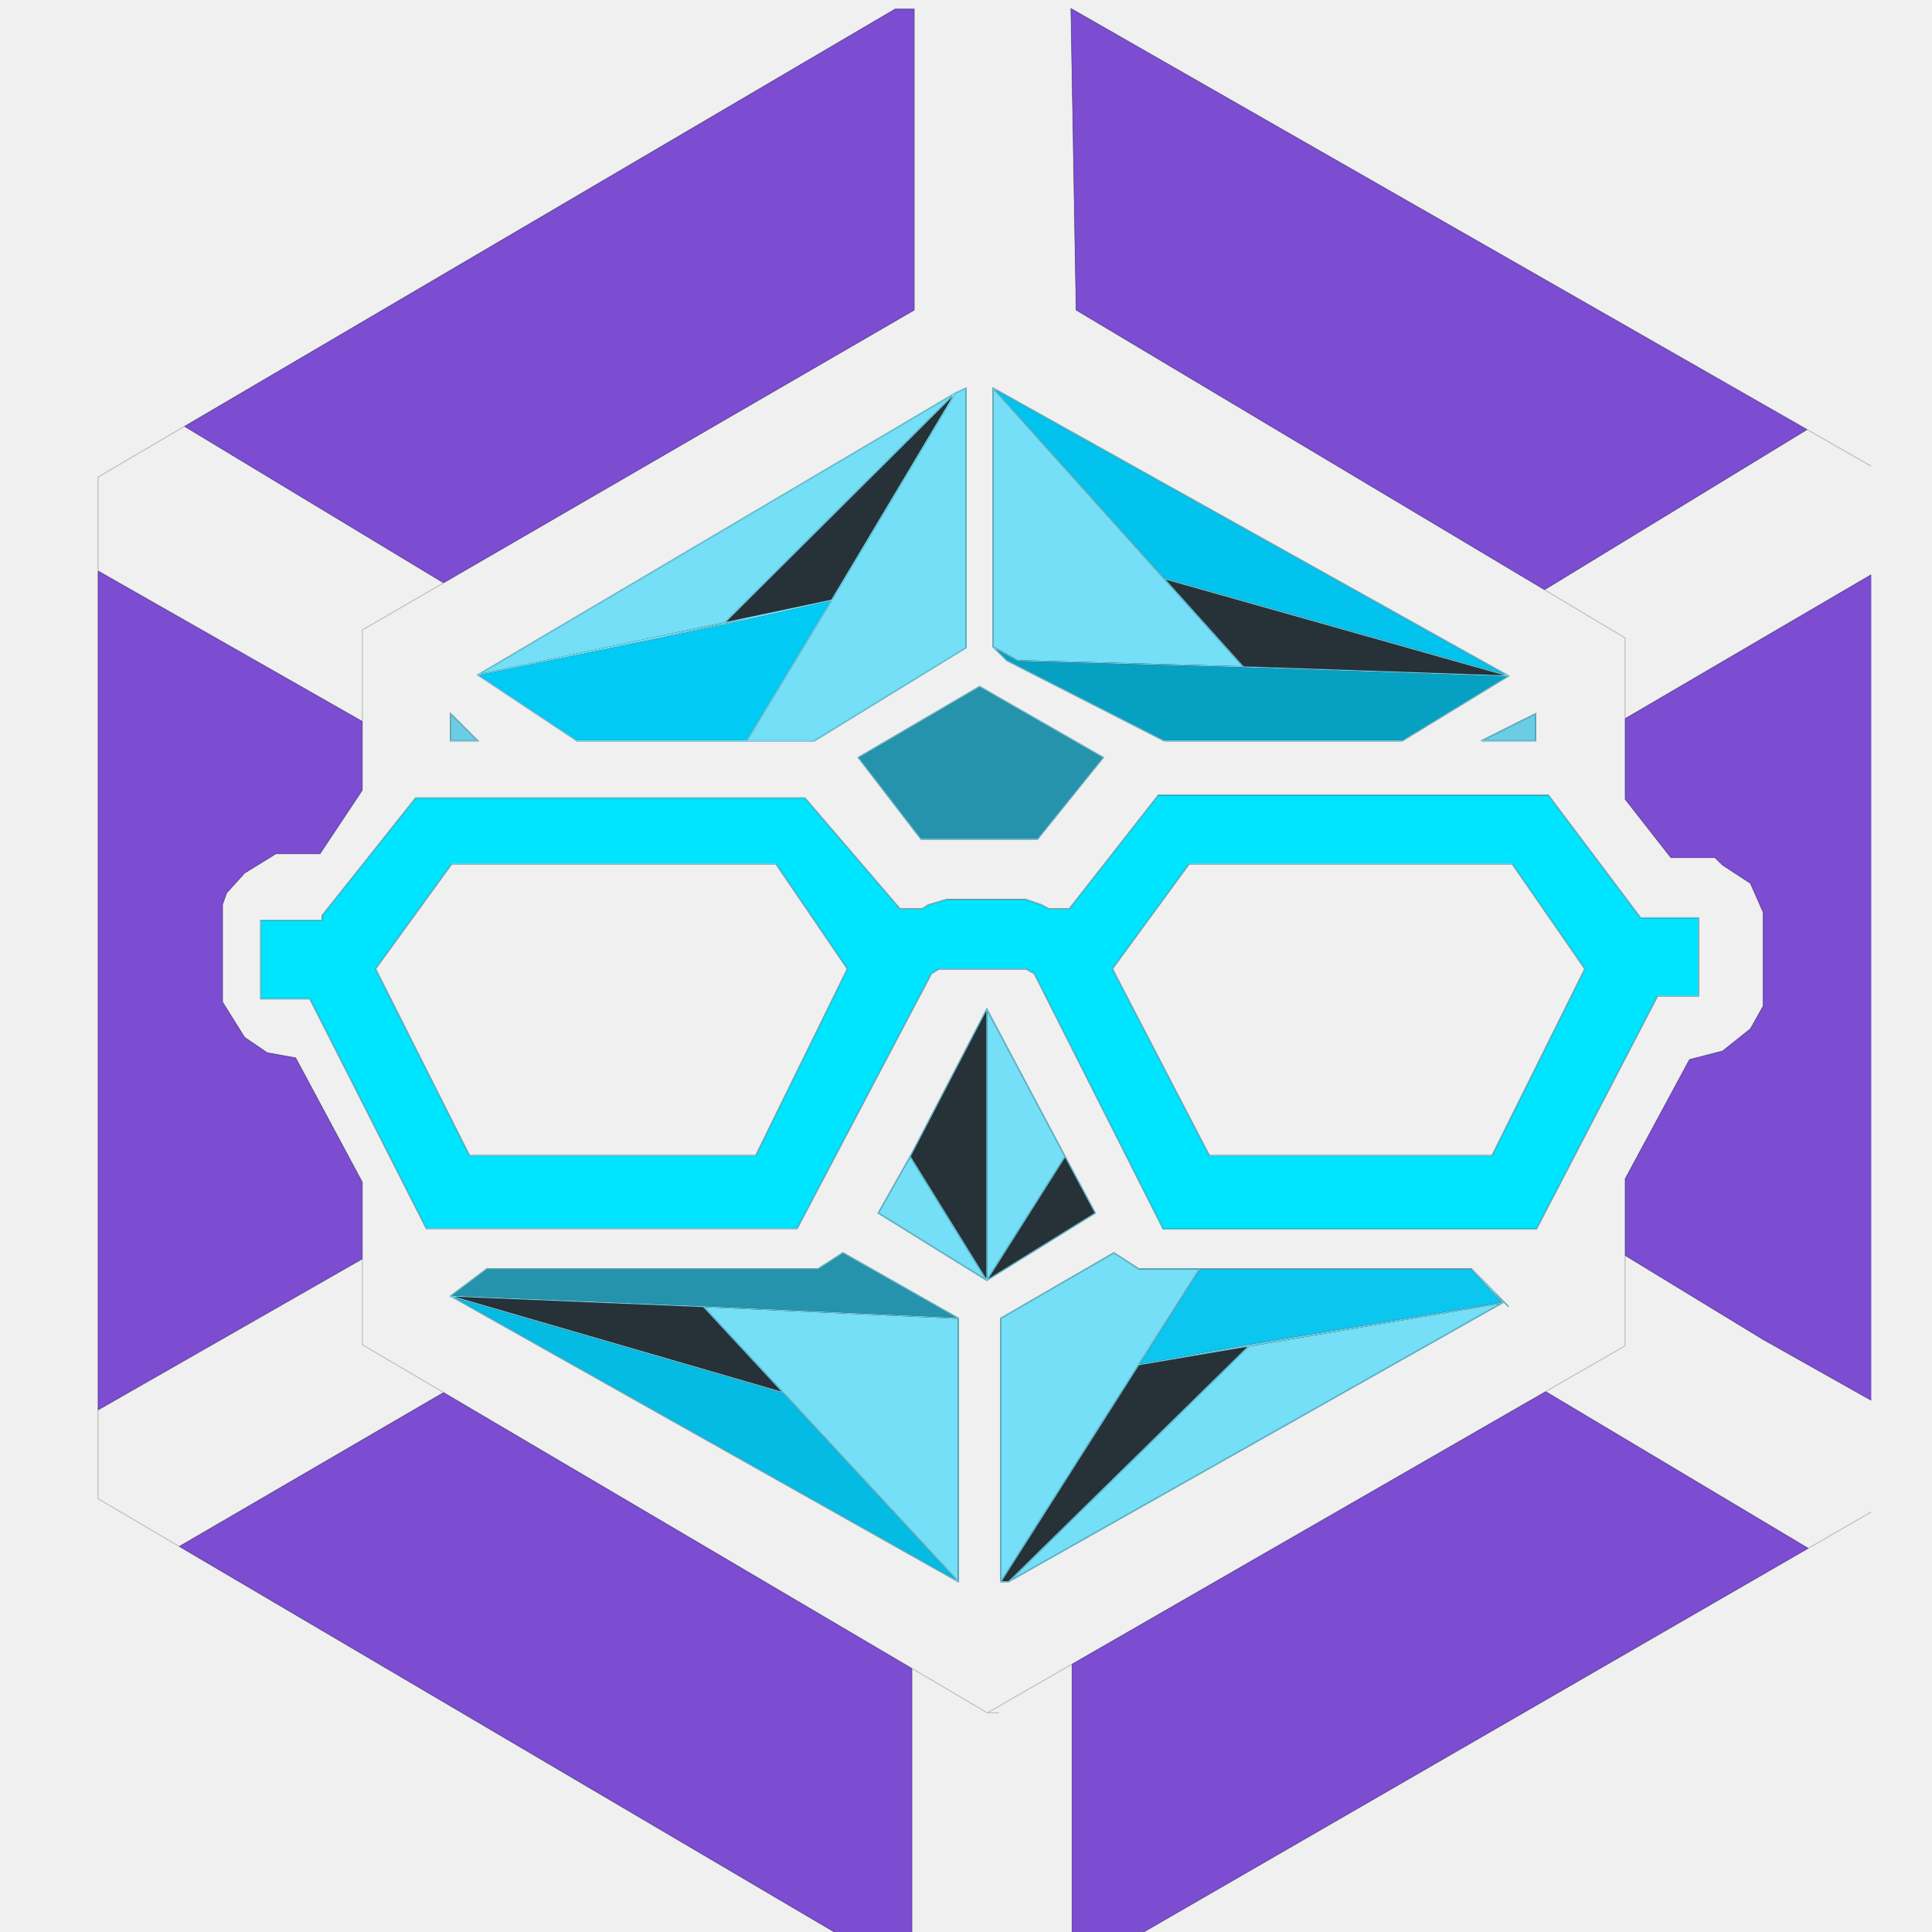
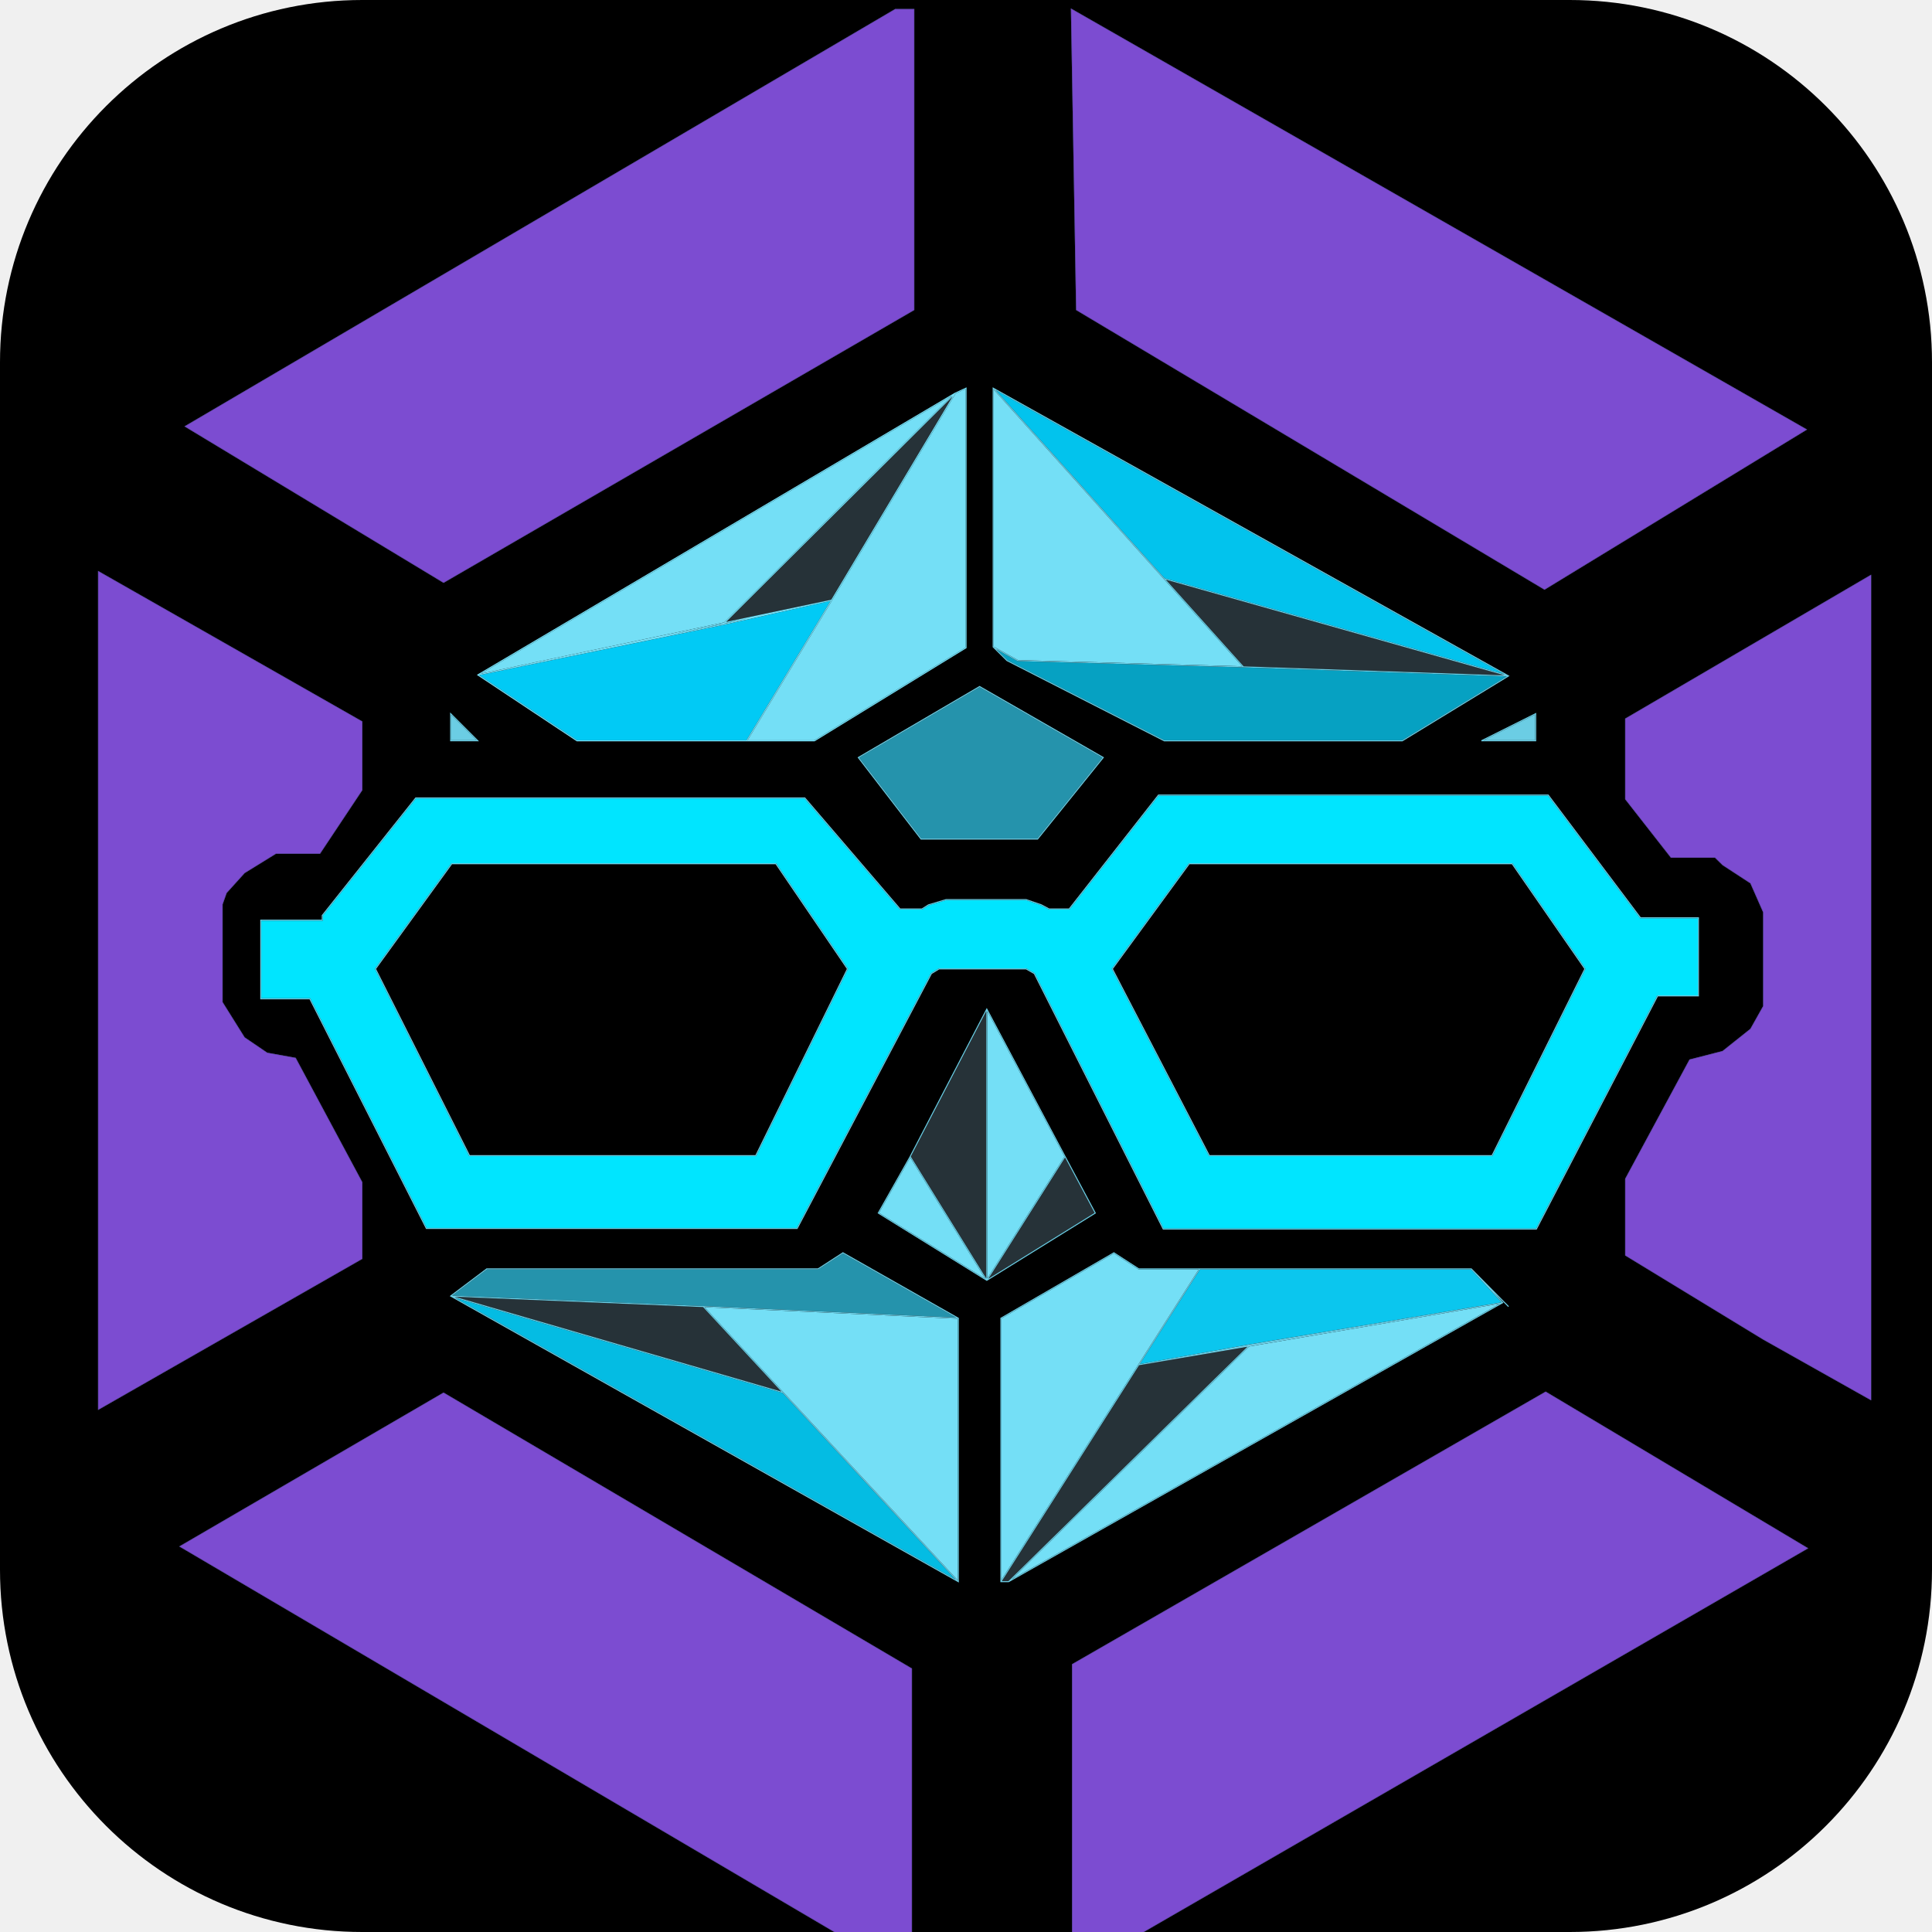
<svg xmlns="http://www.w3.org/2000/svg" width="128" height="128" viewBox="0 0 128 128" fill="none">
-   <g clip-path="url(#clip1_1_58)">
-     <path fill-rule="evenodd" clip-rule="evenodd" d="M48.001 41.261L31.654 44.714L47.885 41.377L55.094 39.763L48.001 41.261Z" fill="#6AD0E0" />
-     <path d="M63.285 26.046L31.654 44.714L48.001 41.261L63.285 26.046Z" fill="#74DFF6" />
-     <path d="M63.285 26.046L55.094 39.763L49.47 49.079H53.962L64.002 42.917V25.716L63.285 26.046Z" fill="#74DFF6" />
-     <path d="M47.885 41.377L31.654 44.714L38.222 49.079H49.47L55.094 39.763L47.885 41.377Z" fill="#01CAF5" />
-     <path d="M55.094 39.763L63.285 26.046L48.001 41.261L55.094 39.763Z" fill="#263238" />
-     <path d="M49.47 49.079H38.222L31.654 44.714L63.285 26.046L64.002 25.716V42.917L53.962 49.079H49.47ZM55.094 39.763L47.885 41.377L31.654 44.714M31.654 44.714L48.001 41.261M49.47 49.079L55.094 39.763L63.285 26.046M63.285 26.046L48.001 41.261M47.885 41.377L48.001 41.261M55.094 39.763L48.001 41.261" stroke="black" stroke-width="0.068" />
-     <path d="M49.47 49.079H38.222L31.654 44.714L63.285 26.046L64.002 25.716V42.917L53.962 49.079H49.47ZM55.094 39.763L47.885 41.377L31.654 44.714M31.654 44.714L48.001 41.261M49.47 49.079L55.094 39.763L63.285 26.046M63.285 26.046L48.001 41.261M47.885 41.377L48.001 41.261M55.094 39.763L48.001 41.261" stroke="#74DFF6" stroke-width="0.068" />
-     <path fill-rule="evenodd" clip-rule="evenodd" d="M27.542 52.867L21.351 60.65V60.961H17.277V66.175H20.529L28.247 81.388H52.814L61.708 64.502L62.217 64.19H67.977L68.525 64.502L77.067 81.427H101.79L109.822 65.98H112.525V60.805H108.686L102.573 52.673H76.753L70.837 60.221H69.505L68.995 59.949L67.977 59.599H66.292H62.687L61.512 59.949L61.081 60.221H59.631L53.323 52.867H27.542ZM73.697 64.19L78.791 57.225H100.183L105.003 64.19L98.851 76.564H89.487H80.123L73.697 64.19ZM29.932 57.225L24.878 64.19L31.107 76.564H50.071L56.144 64.19L51.403 57.225H29.932Z" fill="#00E5FF" />
-     <path fill-rule="evenodd" clip-rule="evenodd" d="M27.542 52.867L21.351 60.65V60.961H17.277V66.175H20.529L28.247 81.388H52.814L61.708 64.502L62.217 64.19H67.977L68.525 64.502L77.067 81.427H101.79L109.822 65.98H112.525V60.805H108.686L102.573 52.673H76.753L70.837 60.221H69.505L68.995 59.949L67.977 59.599H66.292H62.687L61.512 59.949L61.081 60.221H59.631L53.323 52.867H27.542ZM73.697 64.19L78.791 57.225H100.183L105.003 64.19L98.851 76.564H89.487H80.123L73.697 64.19ZM29.932 57.225L24.878 64.19L31.107 76.564H50.071L56.144 64.19L51.403 57.225H29.932Z" stroke="black" stroke-width="0.068" />
-     <path fill-rule="evenodd" clip-rule="evenodd" d="M27.542 52.867L21.351 60.65V60.961H17.277V66.175H20.529L28.247 81.388H52.814L61.708 64.502L62.217 64.19H67.977L68.525 64.502L77.067 81.427H101.79L109.822 65.98H112.525V60.805H108.686L102.573 52.673H76.753L70.837 60.221H69.505L68.995 59.949L67.977 59.599H66.292H62.687L61.512 59.949L61.081 60.221H59.631L53.323 52.867H27.542ZM73.697 64.19L78.791 57.225H100.183L105.003 64.19L98.851 76.564H89.487H80.123L73.697 64.19ZM29.932 57.225L24.878 64.19L31.107 76.564H50.071L56.144 64.19L51.403 57.225H29.932Z" stroke="#6BCDE4" stroke-width="0.068" />
-     <path fill-rule="evenodd" clip-rule="evenodd" d="M60.576 20.544V0.593H59.308L12.217 28.249L29.386 38.619L60.576 20.544ZM6.494 37.821V93.418L24.009 83.406V78.324L19.592 70.08L17.709 69.742L16.212 68.725L14.752 66.391V59.917L15.021 59.164L16.212 57.847L18.286 56.567H21.205L24.009 52.351V47.796C17.169 43.901 13.334 41.717 6.494 37.821ZM60.422 131.035L11.871 102.456L29.386 92.257L60.422 110.54V131.035ZM71.023 130.75L119.805 102.578L102.405 92.193L71.023 110.254V130.75ZM125.105 93.418V37.407L107.667 47.608V52.953L110.701 56.83H113.621L114.12 57.32L115.964 58.524L116.809 60.444V66.655L115.964 68.161L114.12 69.629L111.931 70.193L107.667 78.098V83.18L116.809 88.751L125.105 93.418ZM70.947 0.556L119.728 28.459L102.328 39.075L71.292 20.544L70.947 0.556Z" fill="#3E7484" />
-     <path fill-rule="evenodd" clip-rule="evenodd" d="M60.576 20.544V0.593H59.308L12.217 28.249L29.386 38.619L60.576 20.544ZM6.494 37.821V93.418L24.009 83.406V78.324L19.592 70.08L17.709 69.742L16.212 68.725L14.752 66.391V59.917L15.021 59.164L16.212 57.847L18.286 56.567H21.205L24.009 52.351V47.796C17.169 43.901 13.334 41.717 6.494 37.821ZM60.422 131.035L11.871 102.456L29.386 92.257L60.422 110.54V131.035ZM71.023 130.75L119.805 102.578L102.405 92.193L71.023 110.254V130.75ZM125.105 93.418V37.407L107.667 47.608V52.953L110.701 56.83H113.621L114.12 57.32L115.964 58.524L116.809 60.444V66.655L115.964 68.161L114.12 69.629L111.931 70.193L107.667 78.098V83.18L116.809 88.751L125.105 93.418ZM70.947 0.556L119.728 28.459L102.328 39.075L71.292 20.544L70.947 0.556Z" fill="#7C4CD1" />
-     <path d="M66.184 113.481H65.415L60.422 110.54L29.386 92.257M65.415 113.481L71.023 110.254M12.217 28.249L6.494 31.61V37.821M24.009 47.796V41.736L29.386 38.619L60.576 20.544V0.593H59.308L12.217 28.249M12.217 28.249L29.386 38.619M24.009 47.796V52.351L21.205 56.567H18.286L16.212 57.847L15.021 59.164L14.752 59.917V66.391L16.212 68.725L17.709 69.742L19.592 70.08L24.009 78.324V83.406M24.009 47.796C17.169 43.901 13.334 41.717 6.494 37.821M6.494 37.821V93.418M60.422 131.035L11.871 102.456L6.494 99.29V93.418M6.494 93.418L24.009 83.406M24.009 83.406V89.09L29.386 92.257M29.386 92.257L11.871 102.456M60.422 110.54V131.035M125.105 93.418V99.516L119.805 102.578L71.023 130.75L66.184 133.545H64.686L60.422 131.035M71.023 130.75V110.254M71.023 110.254L102.405 92.193M102.405 92.193L107.667 89.165V83.18M102.405 92.193L119.805 102.578M125.105 93.418V37.407M125.105 93.418L116.809 88.751L107.667 83.18M107.667 83.18V78.098L111.931 70.193L114.12 69.629L115.964 68.161L116.809 66.655V60.444L115.964 58.524L114.12 57.32L113.621 56.83H110.701L107.667 52.953V47.608M107.667 47.608V42.263L102.328 39.075M107.667 47.608L125.105 37.407M102.328 39.075L71.292 20.544L70.947 0.556L119.728 28.459L125.105 31.535V37.407M119.728 28.459L102.328 39.075" stroke="black" stroke-opacity="0.2" stroke-width="0.068" />
-     <path d="M65.377 84.824L60.302 76.624L58.188 80.368L65.377 84.824Z" fill="#74DFF6" />
-     <path d="M65.377 66.852V84.824L70.566 76.624L65.377 66.852Z" fill="#74DFF6" />
-     <path d="M65.377 84.824V66.852L60.302 76.624L65.377 84.824Z" fill="#263238" />
-     <path d="M70.566 76.624L65.377 84.824L72.565 80.368L70.566 76.624Z" fill="#263238" />
-     <path d="M65.377 66.852V84.824M60.302 76.624L65.377 66.852L70.566 76.624M65.377 84.824L70.566 76.624M60.302 76.624L58.188 80.368L65.377 84.824L72.565 80.368L70.566 76.624M65.377 84.824L60.302 76.624" stroke="black" stroke-width="0.068" />
-     <path d="M65.377 66.852V84.824M60.302 76.624L65.377 66.852L70.566 76.624M65.377 84.824L70.566 76.624M60.302 76.624L58.188 80.368L65.377 84.824L72.565 80.368L70.566 76.624M65.377 84.824L60.302 76.624" stroke="#6BCDE4" stroke-width="0.068" />
-     <path d="M29.857 49.077V47.281L31.653 49.077H29.857Z" fill="#6BCDE4" />
-     <path d="M29.857 49.077V47.281L31.653 49.077H29.857Z" fill="#6BCDE4" />
-     <path d="M29.857 49.077V47.281L31.653 49.077H29.857Z" stroke="black" stroke-width="0.068" />
-     <path d="M29.857 49.077V47.281L31.653 49.077H29.857Z" stroke="#6BCDE4" stroke-width="0.068" />
-     <path d="M101.743 49.078V47.281L98.148 49.078H101.743Z" fill="#6BCDE4" />
-     <path d="M101.743 49.078V47.281L98.148 49.078H101.743Z" fill="#6BCDE4" />
-     <path d="M101.743 49.078V47.281L98.148 49.078H101.743Z" stroke="black" stroke-width="0.068" />
-     <path d="M101.743 49.078V47.281L98.148 49.078H101.743Z" stroke="#6BCDE4" stroke-width="0.068" />
-     <path d="M67.429 43.765L82.376 44.18L77.132 38.339L65.8 25.716V42.861L67.429 43.765Z" fill="#74DFF6" />
-     <path d="M99.945 44.783L65.8 25.716L77.132 38.339L99.945 44.783Z" fill="#02C3ED" />
-     <path d="M82.376 44.18L67.429 43.765L65.8 42.861L66.714 43.765L77.132 49.079H92.909L99.945 44.783L82.376 44.18Z" fill="#06A1C2" />
-     <path d="M82.376 44.18L99.945 44.783L77.132 38.339L82.376 44.18Z" fill="#263238" />
-     <path d="M99.945 44.783L92.909 49.079H77.132L66.714 43.765L65.8 42.861V25.716L99.945 44.783ZM65.8 25.716L77.132 38.339M82.376 44.18L67.429 43.765L65.8 42.861M82.376 44.18L99.945 44.783M82.376 44.18L77.132 38.339M99.945 44.783L77.132 38.339" stroke="black" stroke-width="0.068" />
-     <path d="M99.945 44.783L92.909 49.079H77.132L66.714 43.765L65.8 42.861V25.716L99.945 44.783ZM65.8 25.716L77.132 38.339M82.376 44.18L67.429 43.765L65.8 42.861M82.376 44.18L99.945 44.783M82.376 44.18L77.132 38.339M99.945 44.783L77.132 38.339" stroke="#6BCDE4" stroke-width="0.068" />
-     <path d="M75.446 90.419L66.312 104.79H66.822L82.739 89.175L75.446 90.419Z" fill="#263238" />
-     <path d="M66.822 104.79L99.553 86.307L82.739 89.175L66.822 104.79Z" fill="#74DFF6" />
-     <path d="M75.446 84.066L73.799 83L66.312 87.336V104.79L75.446 90.419L79.483 84.066H75.446Z" fill="#74DFF6" />
-     <path d="M79.483 84.066L75.446 90.419L82.815 89.1L99.553 86.307L97.476 84.066H79.483Z" fill="#0BC6EE" />
-     <path d="M63.49 104.79V87.336L46.595 86.565L51.875 92.26L63.49 104.79Z" fill="#74DFF6" />
-     <path d="M46.595 86.565L29.857 85.866L51.875 92.26L46.595 86.565Z" fill="#263238" />
-     <path d="M29.857 85.866L63.49 104.79L51.875 92.26L29.857 85.866Z" fill="#04BCE3" />
-     <path d="M32.248 84.066L29.857 85.866L46.595 86.565L63.49 87.336L55.846 83L54.2 84.066H32.248Z" fill="#2593AC" />
-     <path d="M56.865 50.187L64.901 45.484L73.094 50.187L68.743 55.589H61.02L56.865 50.187Z" fill="#2593AC" />
-     <path d="M97.476 84.066L99.553 86.307L66.822 104.79H66.312V87.336L73.799 83L75.446 84.066H79.483M66.312 104.79L75.446 90.419L79.483 84.066M99.945 86.565L97.476 84.066H79.483M99.553 86.307L82.815 89.1L75.446 90.419M75.446 90.419L82.739 89.175M82.815 89.1L82.739 89.175M66.822 104.79L82.739 89.175M99.553 86.307L82.739 89.175M63.49 104.79V87.336L55.846 83L54.2 84.066H32.248L29.857 85.866L63.49 104.79ZM63.49 87.336L46.595 86.565L29.857 85.866M29.857 85.866L51.875 92.26M46.595 86.565L51.875 92.26L63.49 104.79M56.865 50.187L64.901 45.484L73.094 50.187L68.743 55.589H61.02L56.865 50.187Z" stroke="black" stroke-width="0.068" />
-     <path d="M97.476 84.066L99.553 86.307L66.822 104.79H66.312V87.336L73.799 83L75.446 84.066H79.483M66.312 104.79L75.446 90.419L79.483 84.066M99.945 86.565L97.476 84.066H79.483M99.553 86.307L82.815 89.1L75.446 90.419M75.446 90.419L82.739 89.175M82.815 89.1L82.739 89.175M66.822 104.79L82.739 89.175M99.553 86.307L82.739 89.175M63.49 104.79V87.336L55.846 83L54.2 84.066H32.248L29.857 85.866L63.49 104.79ZM63.49 87.336L46.595 86.565L29.857 85.866M29.857 85.866L51.875 92.26M46.595 86.565L51.875 92.26L63.49 104.79M56.865 50.187L64.901 45.484L73.094 50.187L68.743 55.589H61.02L56.865 50.187Z" stroke="#6BCDE4" stroke-width="0.068" />
+   <g clip-path="url(#clip0_1_58)">
+     <rect width="128" height="128" rx="24" fill="black" />
+     <g clip-path="url(#clip1_1_58)">
+       <path fill-rule="evenodd" clip-rule="evenodd" d="M48.001 41.261L31.654 44.714L47.885 41.377L55.094 39.763L48.001 41.261Z" fill="#6AD0E0" />
+       <path d="M63.285 26.046L31.654 44.714L48.001 41.261L63.285 26.046Z" fill="#74DFF6" />
+       <path d="M63.285 26.046L55.094 39.763L49.47 49.079H53.962L64.002 42.917V25.716L63.285 26.046Z" fill="#74DFF6" />
+       <path d="M47.885 41.377L31.654 44.714L38.222 49.079H49.47L55.094 39.763L47.885 41.377Z" fill="#01CAF5" />
+       <path d="M55.094 39.763L63.285 26.046L48.001 41.261L55.094 39.763Z" fill="#263238" />
+       <path d="M49.47 49.079H38.222L31.654 44.714L63.285 26.046L64.002 25.716V42.917L53.962 49.079H49.47ZM55.094 39.763L47.885 41.377L31.654 44.714M31.654 44.714L48.001 41.261M49.47 49.079L55.094 39.763L63.285 26.046M63.285 26.046L48.001 41.261M47.885 41.377L48.001 41.261M55.094 39.763L48.001 41.261" stroke="black" stroke-width="0.068" />
+       <path d="M49.47 49.079H38.222L31.654 44.714L63.285 26.046L64.002 25.716V42.917L53.962 49.079H49.47ZM55.094 39.763L47.885 41.377L31.654 44.714M31.654 44.714L48.001 41.261M49.47 49.079L55.094 39.763L63.285 26.046M63.285 26.046L48.001 41.261M47.885 41.377L48.001 41.261M55.094 39.763L48.001 41.261" stroke="#74DFF6" stroke-width="0.068" />
+       <path fill-rule="evenodd" clip-rule="evenodd" d="M27.542 52.867L21.351 60.65V60.961H17.277V66.175H20.529L28.247 81.388H52.814L61.708 64.502L62.217 64.19H67.977L68.525 64.502L77.067 81.427H101.79L109.822 65.98H112.525V60.805H108.686L102.573 52.673H76.753L70.837 60.221H69.505L68.995 59.949L67.977 59.599H66.292H62.687L61.512 59.949L61.081 60.221H59.631L53.323 52.867H27.542ZM73.697 64.19L78.791 57.225H100.183L105.003 64.19L98.851 76.564H89.487H80.123L73.697 64.19ZM29.932 57.225L24.878 64.19L31.107 76.564H50.071L56.144 64.19L51.403 57.225H29.932Z" fill="#00E5FF" />
+       <path fill-rule="evenodd" clip-rule="evenodd" d="M27.542 52.867L21.351 60.65V60.961H17.277V66.175H20.529L28.247 81.388H52.814L61.708 64.502L62.217 64.19H67.977L68.525 64.502L77.067 81.427H101.79L109.822 65.98H112.525V60.805H108.686L102.573 52.673H76.753L70.837 60.221H69.505L68.995 59.949L67.977 59.599H66.292H62.687L61.512 59.949L61.081 60.221H59.631L53.323 52.867H27.542ZM73.697 64.19L78.791 57.225H100.183L105.003 64.19L98.851 76.564H89.487H80.123L73.697 64.19ZM29.932 57.225L24.878 64.19L31.107 76.564H50.071L56.144 64.19L51.403 57.225H29.932Z" stroke="black" stroke-width="0.068" />
+       <path fill-rule="evenodd" clip-rule="evenodd" d="M27.542 52.867L21.351 60.65V60.961H17.277V66.175H20.529L28.247 81.388H52.814L61.708 64.502L62.217 64.19H67.977L68.525 64.502L77.067 81.427H101.79L109.822 65.98H112.525V60.805H108.686L102.573 52.673H76.753L70.837 60.221H69.505L68.995 59.949L67.977 59.599H66.292H62.687L61.512 59.949L61.081 60.221H59.631L53.323 52.867H27.542ZM73.697 64.19L78.791 57.225H100.183L105.003 64.19L98.851 76.564H89.487H80.123L73.697 64.19ZM29.932 57.225L24.878 64.19L31.107 76.564H50.071L56.144 64.19L51.403 57.225H29.932Z" stroke="#6BCDE4" stroke-width="0.068" />
+       <path fill-rule="evenodd" clip-rule="evenodd" d="M60.576 20.544V0.593H59.308L12.217 28.249L29.386 38.619L60.576 20.544ZM6.494 37.821V93.418L24.009 83.406V78.324L19.592 70.08L17.709 69.742L16.212 68.725L14.752 66.391V59.917L15.021 59.164L16.212 57.847L18.286 56.567H21.205L24.009 52.351V47.796C17.169 43.901 13.334 41.717 6.494 37.821ZM60.422 131.035L11.871 102.456L29.386 92.257L60.422 110.54V131.035ZM71.023 130.75L119.805 102.578L102.405 92.193L71.023 110.254V130.75ZM125.105 93.418V37.407L107.667 47.608V52.953L110.701 56.83H113.621L114.12 57.32L115.964 58.524L116.809 60.444V66.655L115.964 68.161L114.12 69.629L111.931 70.193L107.667 78.098V83.18L116.809 88.751L125.105 93.418ZM70.947 0.556L119.728 28.459L102.328 39.075L71.292 20.544L70.947 0.556Z" fill="#3E7484" />
+       <path fill-rule="evenodd" clip-rule="evenodd" d="M60.576 20.544V0.593H59.308L12.217 28.249L29.386 38.619L60.576 20.544ZM6.494 37.821V93.418L24.009 83.406V78.324L19.592 70.08L17.709 69.742L16.212 68.725L14.752 66.391V59.917L15.021 59.164L16.212 57.847L18.286 56.567H21.205L24.009 52.351V47.796C17.169 43.901 13.334 41.717 6.494 37.821ZM60.422 131.035L11.871 102.456L29.386 92.257L60.422 110.54V131.035ZM71.023 130.75L119.805 102.578L102.405 92.193L71.023 110.254V130.75ZM125.105 93.418V37.407L107.667 47.608V52.953L110.701 56.83H113.621L114.12 57.32L115.964 58.524L116.809 60.444V66.655L115.964 68.161L114.12 69.629L111.931 70.193L107.667 78.098V83.18L116.809 88.751L125.105 93.418ZM70.947 0.556L119.728 28.459L102.328 39.075L71.292 20.544L70.947 0.556Z" fill="#7C4CD1" />
+       <path d="M66.184 113.481H65.415L60.422 110.54L29.386 92.257M65.415 113.481L71.023 110.254M12.217 28.249L6.494 31.61V37.821M24.009 47.796V41.736L29.386 38.619L60.576 20.544V0.593H59.308L12.217 28.249M12.217 28.249L29.386 38.619M24.009 47.796V52.351L21.205 56.567H18.286L16.212 57.847L15.021 59.164L14.752 59.917V66.391L16.212 68.725L17.709 69.742L19.592 70.08L24.009 78.324V83.406M24.009 47.796C17.169 43.901 13.334 41.717 6.494 37.821M6.494 37.821V93.418M60.422 131.035L11.871 102.456L6.494 99.29V93.418M6.494 93.418L24.009 83.406M24.009 83.406V89.09L29.386 92.257M29.386 92.257L11.871 102.456M60.422 110.54V131.035M125.105 93.418V99.516L119.805 102.578L71.023 130.75L66.184 133.545H64.686L60.422 131.035M71.023 130.75V110.254M71.023 110.254L102.405 92.193M102.405 92.193L107.667 89.165V83.18M102.405 92.193L119.805 102.578M125.105 93.418V37.407M125.105 93.418L116.809 88.751L107.667 83.18M107.667 83.18V78.098L111.931 70.193L114.12 69.629L115.964 68.161L116.809 66.655V60.444L115.964 58.524L114.12 57.32L113.621 56.83H110.701L107.667 52.953V47.608M107.667 47.608V42.263L102.328 39.075M107.667 47.608L125.105 37.407M102.328 39.075L71.292 20.544L70.947 0.556L119.728 28.459L125.105 31.535V37.407M119.728 28.459L102.328 39.075" stroke="black" stroke-opacity="0.2" stroke-width="0.068" />
+       <path d="M65.377 84.824L60.302 76.624L58.188 80.368L65.377 84.824Z" fill="#74DFF6" />
+       <path d="M65.377 66.852V84.824L70.566 76.624L65.377 66.852Z" fill="#74DFF6" />
+       <path d="M65.377 84.824V66.852L60.302 76.624L65.377 84.824Z" fill="#263238" />
+       <path d="M70.566 76.624L65.377 84.824L72.565 80.368L70.566 76.624Z" fill="#263238" />
+       <path d="M65.377 66.852V84.824M60.302 76.624L65.377 66.852L70.566 76.624M65.377 84.824L70.566 76.624M60.302 76.624L58.188 80.368L65.377 84.824L72.565 80.368L70.566 76.624M65.377 84.824L60.302 76.624" stroke="black" stroke-width="0.068" />
+       <path d="M65.377 66.852V84.824M60.302 76.624L65.377 66.852L70.566 76.624M65.377 84.824L70.566 76.624M60.302 76.624L58.188 80.368L65.377 84.824L72.565 80.368L70.566 76.624M65.377 84.824L60.302 76.624" stroke="#6BCDE4" stroke-width="0.068" />
+       <path d="M29.857 49.077V47.281L31.653 49.077H29.857Z" fill="#6BCDE4" />
+       <path d="M29.857 49.077V47.281L31.653 49.077H29.857Z" fill="#6BCDE4" />
+       <path d="M29.857 49.077V47.281L31.653 49.077H29.857Z" stroke="black" stroke-width="0.068" />
+       <path d="M29.857 49.077V47.281L31.653 49.077H29.857Z" stroke="#6BCDE4" stroke-width="0.068" />
+       <path d="M101.743 49.078V47.281L98.148 49.078H101.743Z" fill="#6BCDE4" />
+       <path d="M101.743 49.078V47.281L98.148 49.078H101.743Z" fill="#6BCDE4" />
+       <path d="M101.743 49.078V47.281L98.148 49.078H101.743Z" stroke="black" stroke-width="0.068" />
+       <path d="M101.743 49.078V47.281L98.148 49.078H101.743Z" stroke="#6BCDE4" stroke-width="0.068" />
+       <path d="M67.429 43.765L82.376 44.18L77.132 38.339L65.8 25.716V42.861L67.429 43.765Z" fill="#74DFF6" />
+       <path d="M99.945 44.783L65.8 25.716L77.132 38.339L99.945 44.783Z" fill="#02C3ED" />
+       <path d="M82.376 44.18L67.429 43.765L65.8 42.861L66.714 43.765L77.132 49.079H92.909L99.945 44.783L82.376 44.18Z" fill="#06A1C2" />
+       <path d="M82.376 44.18L99.945 44.783L77.132 38.339L82.376 44.18Z" fill="#263238" />
+       <path d="M99.945 44.783L92.909 49.079H77.132L66.714 43.765L65.8 42.861V25.716L99.945 44.783ZM65.8 25.716L77.132 38.339M82.376 44.18L67.429 43.765L65.8 42.861M82.376 44.18L99.945 44.783M82.376 44.18L77.132 38.339M99.945 44.783L77.132 38.339" stroke="black" stroke-width="0.068" />
+       <path d="M99.945 44.783L92.909 49.079H77.132L66.714 43.765L65.8 42.861V25.716L99.945 44.783ZM65.8 25.716L77.132 38.339M82.376 44.18L67.429 43.765L65.8 42.861M82.376 44.18L99.945 44.783M82.376 44.18L77.132 38.339M99.945 44.783L77.132 38.339" stroke="#6BCDE4" stroke-width="0.068" />
+       <path d="M75.446 90.419L66.312 104.79H66.822L82.739 89.175L75.446 90.419Z" fill="#263238" />
+       <path d="M66.822 104.79L99.553 86.307L82.739 89.175L66.822 104.79Z" fill="#74DFF6" />
+       <path d="M75.446 84.066L73.799 83L66.312 87.336V104.79L75.446 90.419L79.483 84.066H75.446Z" fill="#74DFF6" />
+       <path d="M79.483 84.066L75.446 90.419L82.815 89.1L99.553 86.307L97.476 84.066H79.483Z" fill="#0BC6EE" />
+       <path d="M63.49 104.79V87.336L46.595 86.565L51.875 92.26L63.49 104.79Z" fill="#74DFF6" />
+       <path d="M46.595 86.565L29.857 85.866L51.875 92.26L46.595 86.565Z" fill="#263238" />
+       <path d="M29.857 85.866L63.49 104.79L51.875 92.26L29.857 85.866Z" fill="#04BCE3" />
+       <path d="M32.248 84.066L29.857 85.866L46.595 86.565L63.49 87.336L55.846 83L54.2 84.066H32.248Z" fill="#2593AC" />
+       <path d="M56.865 50.187L64.901 45.484L73.094 50.187L68.743 55.589H61.02L56.865 50.187Z" fill="#2593AC" />
+       <path d="M97.476 84.066L99.553 86.307L66.822 104.79H66.312V87.336L73.799 83L75.446 84.066H79.483M66.312 104.79L75.446 90.419L79.483 84.066M99.945 86.565L97.476 84.066H79.483M99.553 86.307L82.815 89.1L75.446 90.419M75.446 90.419L82.739 89.175M82.815 89.1L82.739 89.175M66.822 104.79L82.739 89.175M99.553 86.307L82.739 89.175M63.49 104.79V87.336L55.846 83L54.2 84.066H32.248L29.857 85.866L63.49 104.79ZM63.49 87.336L46.595 86.565L29.857 85.866M29.857 85.866L51.875 92.26M46.595 86.565L51.875 92.26L63.49 104.79M56.865 50.187L64.901 45.484L73.094 50.187L68.743 55.589H61.02L56.865 50.187Z" stroke="black" stroke-width="0.068" />
+       <path d="M97.476 84.066L99.553 86.307L66.822 104.79H66.312V87.336L73.799 83L75.446 84.066H79.483M66.312 104.79L75.446 90.419L79.483 84.066M99.945 86.565L97.476 84.066H79.483M99.553 86.307L82.815 89.1L75.446 90.419M75.446 90.419L82.739 89.175M82.815 89.1L82.739 89.175M66.822 104.79L82.739 89.175M99.553 86.307L82.739 89.175M63.49 104.79V87.336L55.846 83L54.2 84.066H32.248L29.857 85.866L63.49 104.79ZM63.49 87.336L46.595 86.565L29.857 85.866M29.857 85.866L51.875 92.26M46.595 86.565L51.875 92.26L63.49 104.79M56.865 50.187L64.901 45.484L73.094 50.187L68.743 55.589H61.02L56.865 50.187Z" stroke="#6BCDE4" stroke-width="0.068" />
+     </g>
  </g>
  <defs>
+     <clipPath id="clip0_1_58">
+       <rect width="128" height="128" rx="24" fill="white" />
+     </clipPath>
    <clipPath id="clip1_1_58">
      <rect width="119" height="134.145" fill="white" transform="translate(4.96722 -3)" />
    </clipPath>
  </defs>
</svg>
